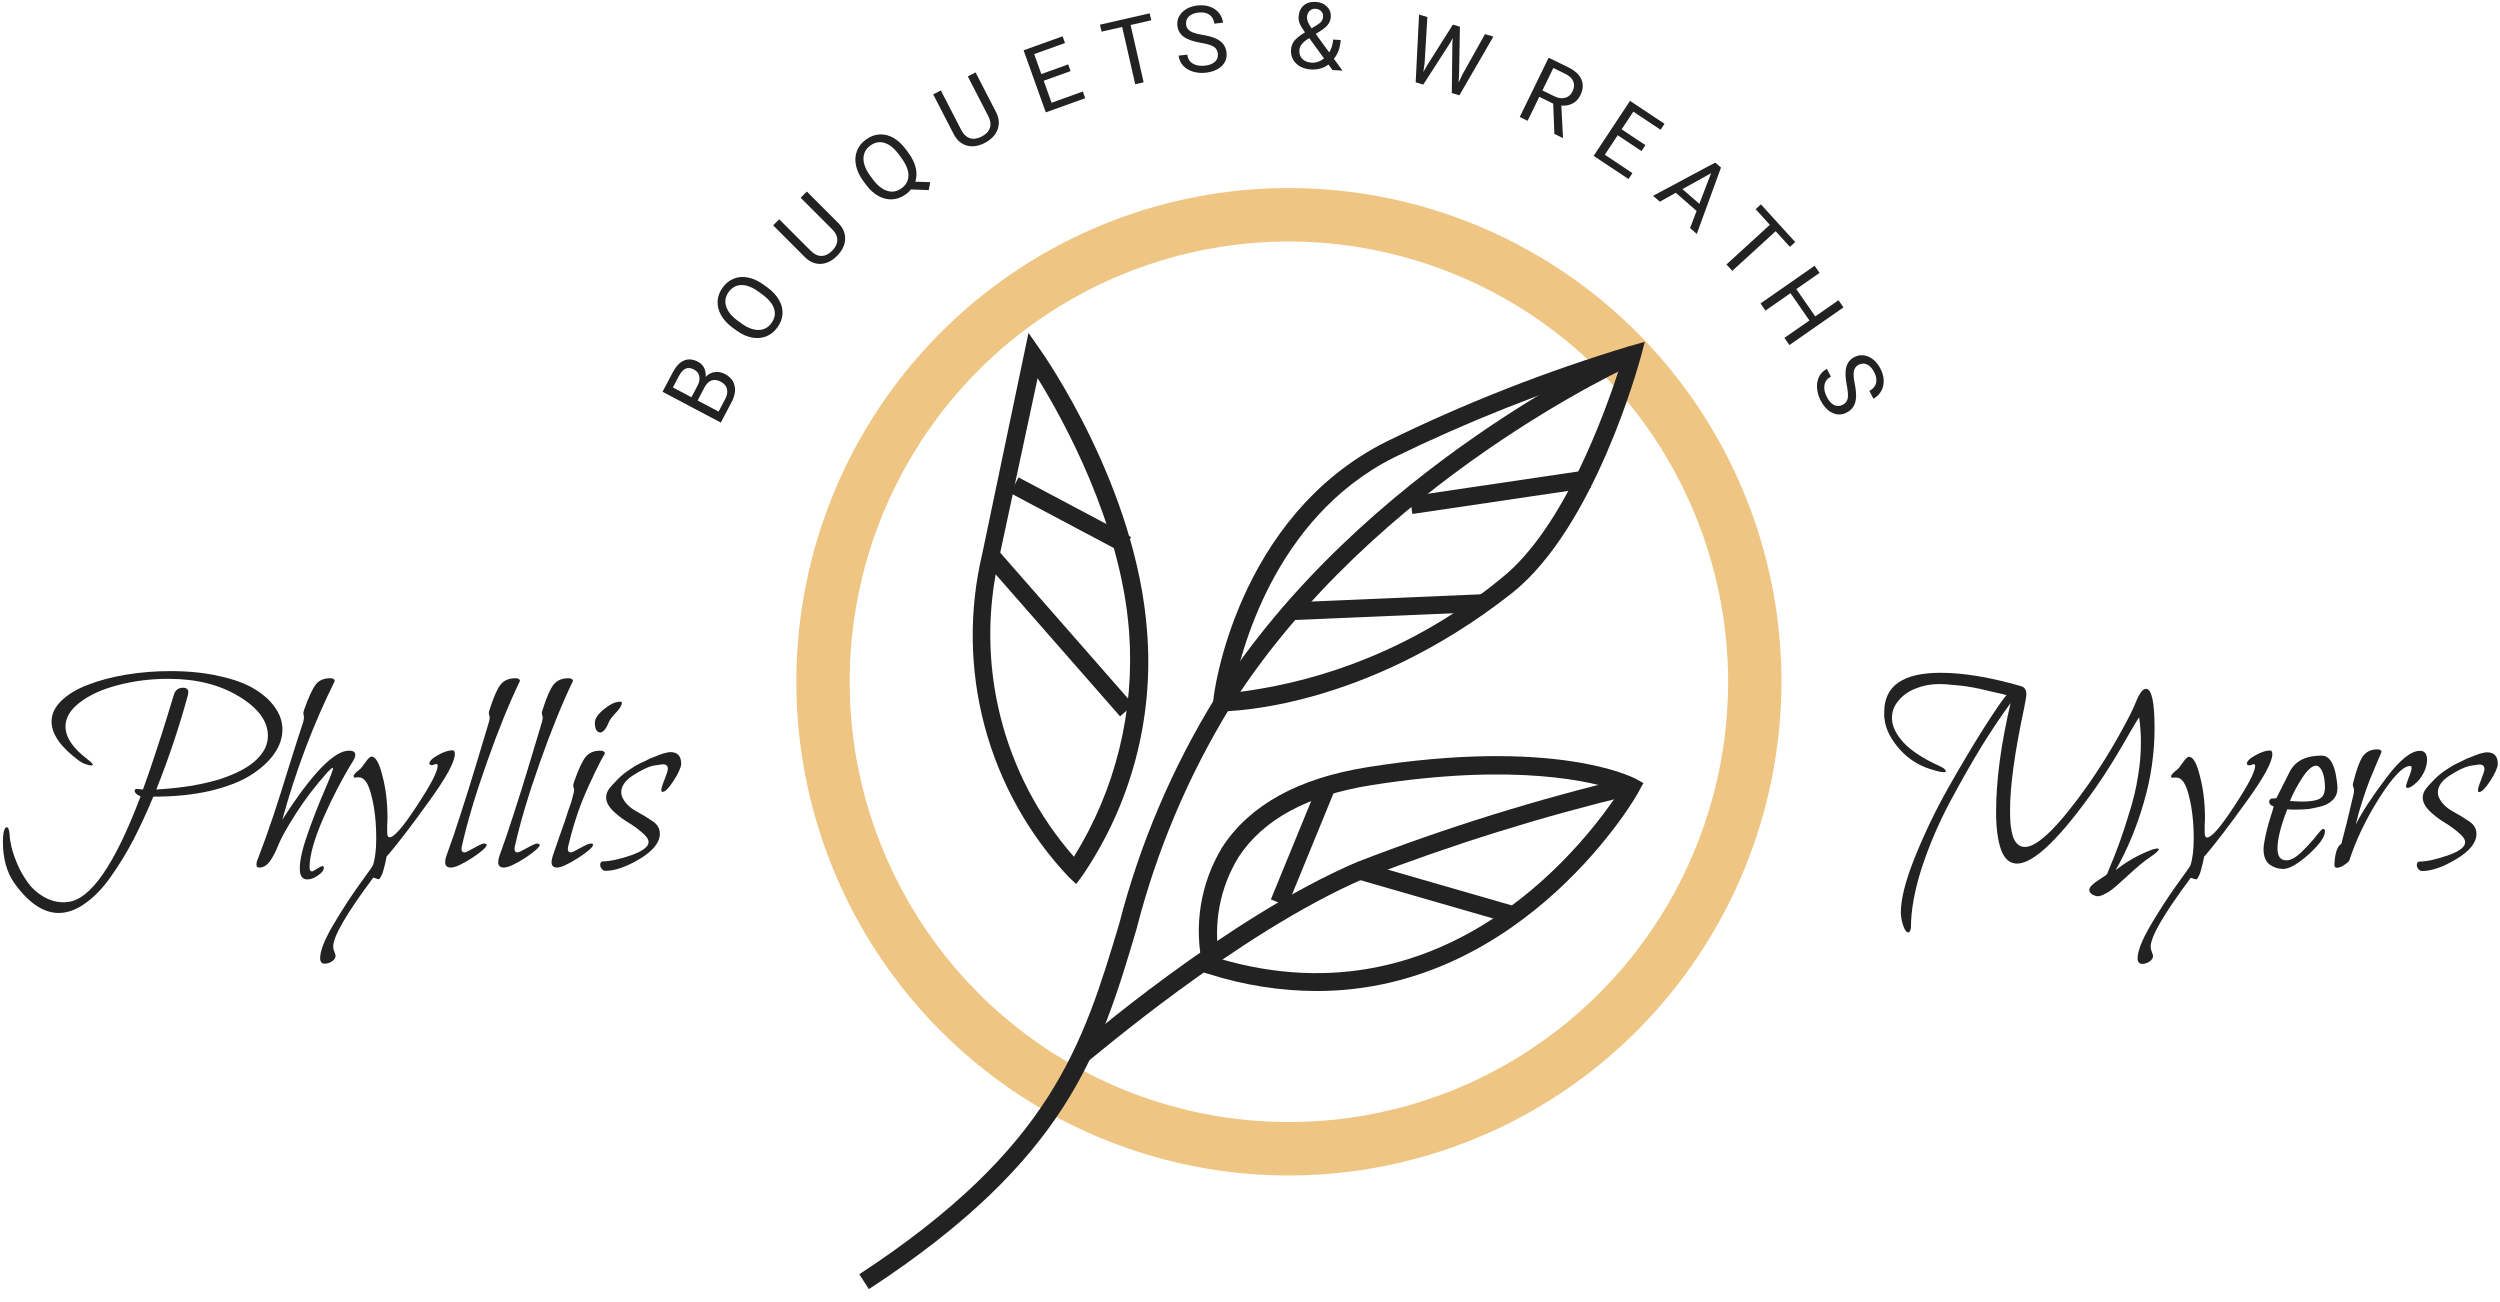
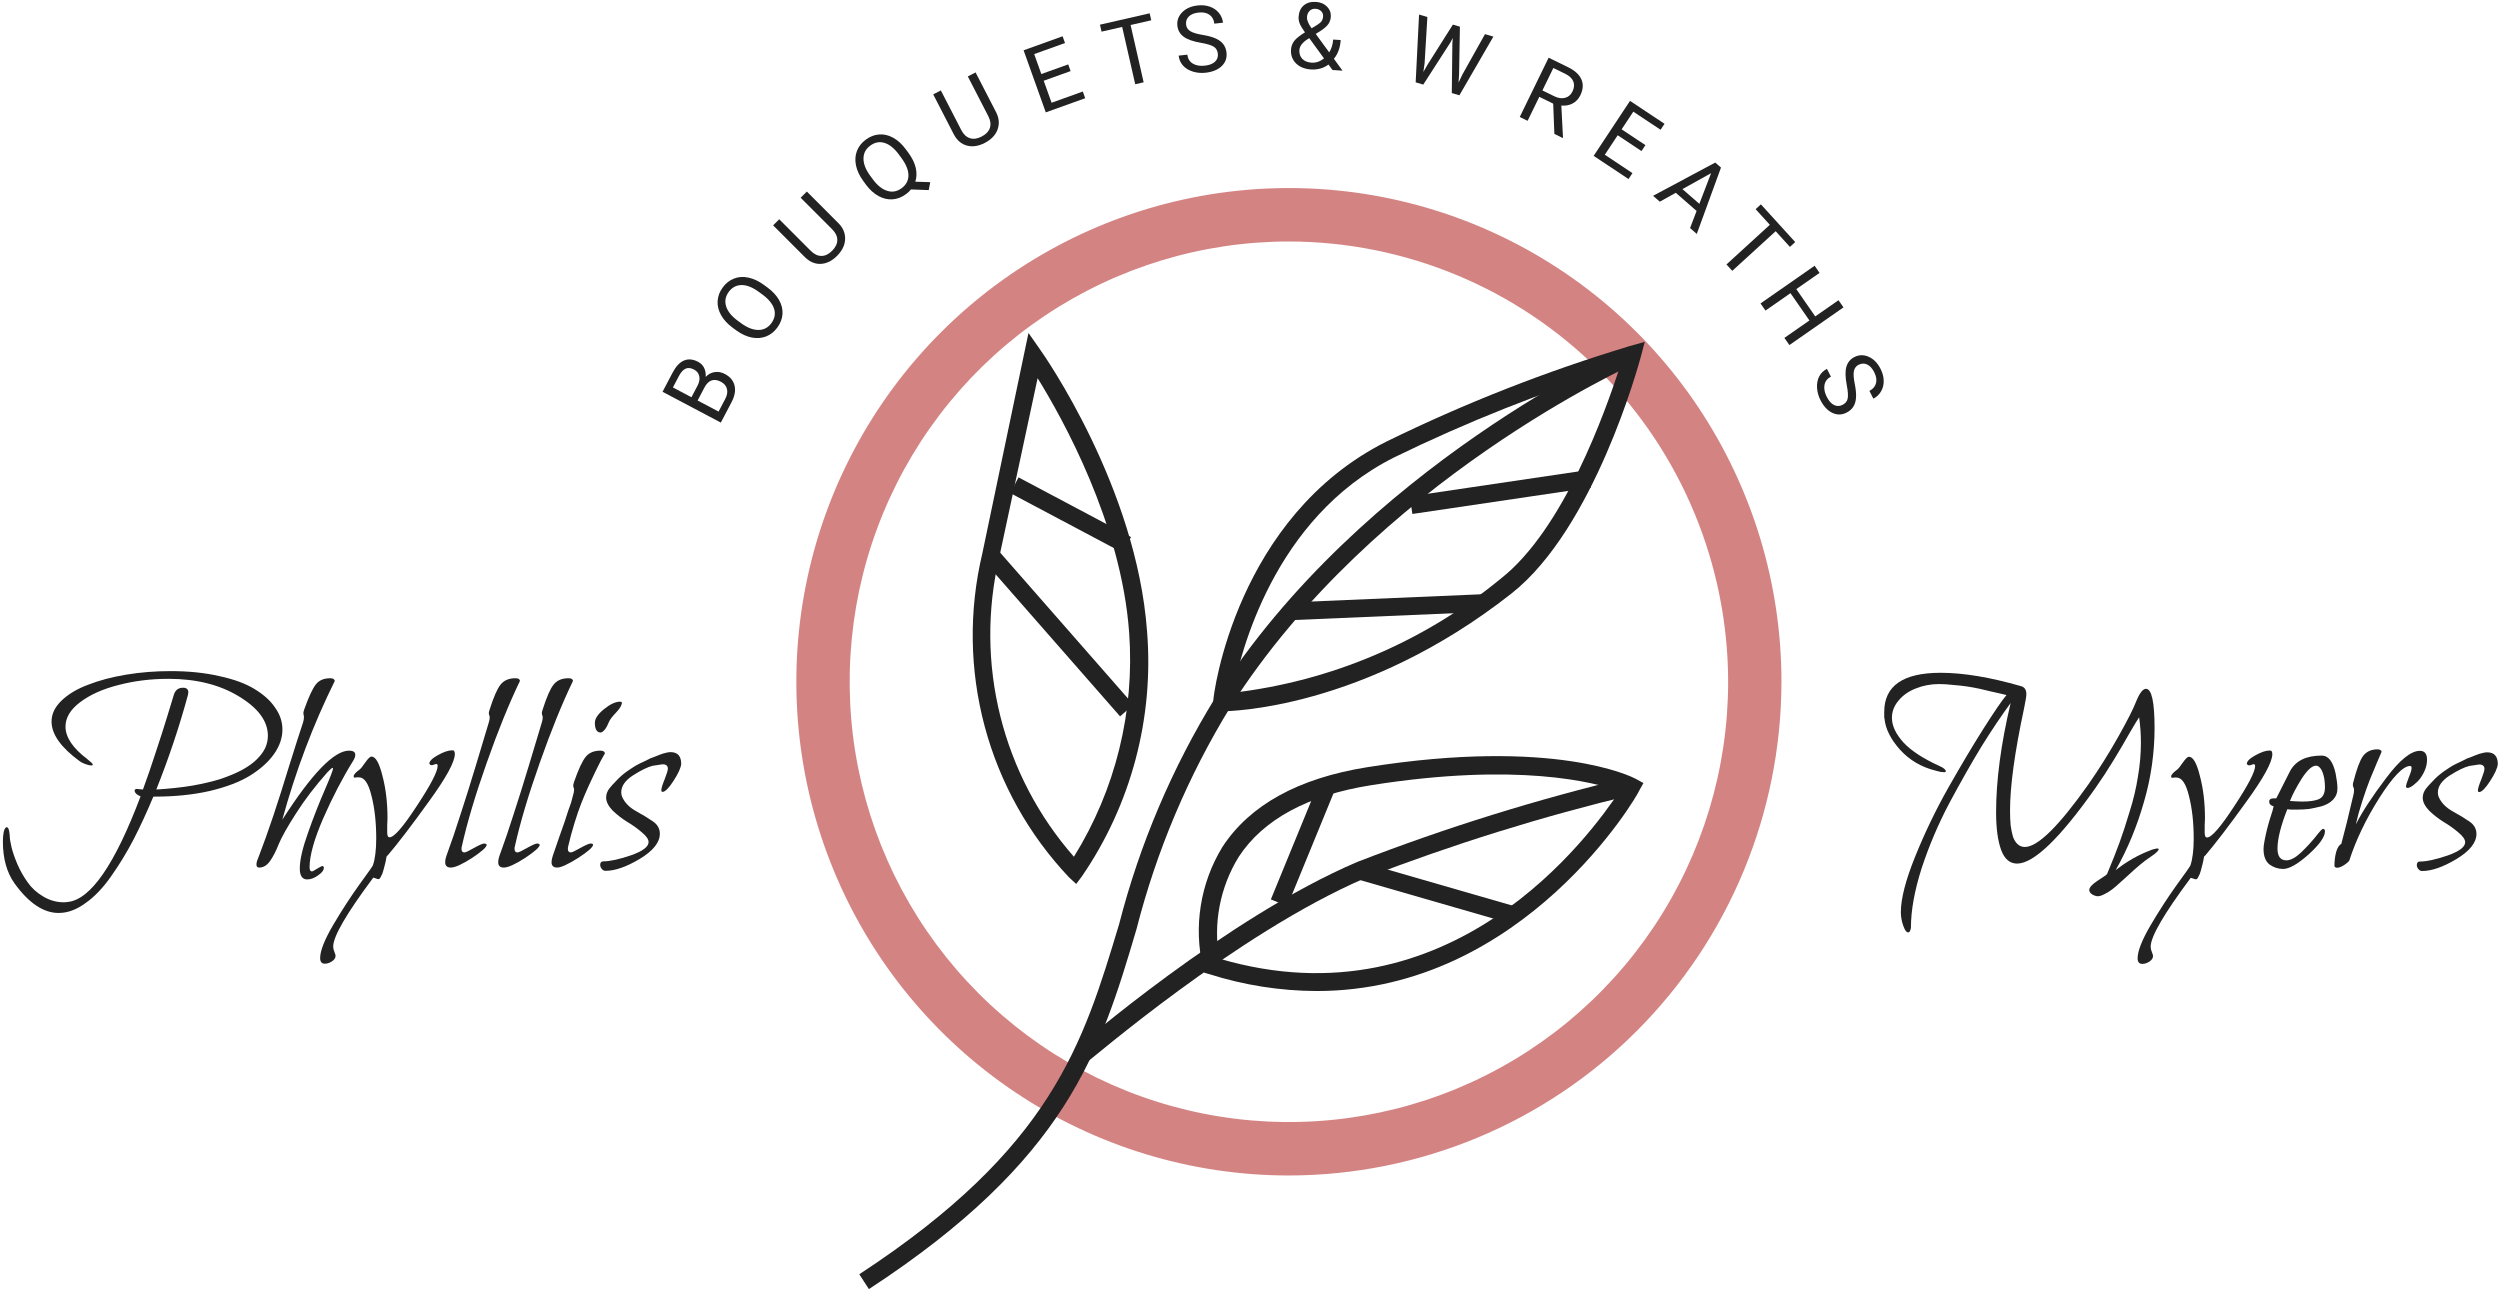
<svg xmlns="http://www.w3.org/2000/svg" width="194" height="101" viewBox="0 0 194 101" fill="none">
-   <path d="M100.019 91.218C92.459 91.218 85.069 88.971 78.784 84.761C72.498 80.551 67.599 74.567 64.706 67.567C61.813 60.566 61.056 52.862 62.531 45.431C64.006 37.999 67.646 31.172 72.992 25.814C78.337 20.456 85.148 16.807 92.562 15.329C99.976 13.85 107.662 14.609 114.646 17.509C121.63 20.409 127.599 25.319 131.799 31.62C135.999 37.92 138.241 45.328 138.241 52.905C138.229 63.062 134.198 72.801 127.033 79.983C119.867 87.165 110.152 91.206 100.019 91.218ZM100.019 18.74C93.278 18.74 86.688 20.743 81.082 24.497C75.477 28.252 71.108 33.588 68.529 39.831C65.949 46.073 65.274 52.943 66.589 59.57C67.904 66.198 71.15 72.285 75.917 77.064C80.684 81.842 86.757 85.096 93.369 86.414C99.981 87.732 106.834 87.056 113.063 84.47C119.291 81.884 124.614 77.505 128.359 71.886C132.105 66.268 134.104 59.662 134.104 52.905C134.092 43.847 130.497 35.164 124.107 28.759C117.718 22.355 109.055 18.752 100.019 18.74Z" fill="#de8c06" fill-opacity="0.5" />
+   <path d="M100.019 91.218C92.459 91.218 85.069 88.971 78.784 84.761C72.498 80.551 67.599 74.567 64.706 67.567C61.813 60.566 61.056 52.862 62.531 45.431C64.006 37.999 67.646 31.172 72.992 25.814C78.337 20.456 85.148 16.807 92.562 15.329C99.976 13.85 107.662 14.609 114.646 17.509C121.63 20.409 127.599 25.319 131.799 31.62C135.999 37.92 138.241 45.328 138.241 52.905C138.229 63.062 134.198 72.801 127.033 79.983C119.867 87.165 110.152 91.206 100.019 91.218ZM100.019 18.74C93.278 18.74 86.688 20.743 81.082 24.497C75.477 28.252 71.108 33.588 68.529 39.831C65.949 46.073 65.274 52.943 66.589 59.57C67.904 66.198 71.15 72.285 75.917 77.064C80.684 81.842 86.757 85.096 93.369 86.414C99.981 87.732 106.834 87.056 113.063 84.47C119.291 81.884 124.614 77.505 128.359 71.886C132.105 66.268 134.104 59.662 134.104 52.905C134.092 43.847 130.497 35.164 124.107 28.759C117.718 22.355 109.055 18.752 100.019 18.74Z" fill="#ab0909" fill-opacity="0.5" />
  <path d="M83.514 68.596L82.961 68.087C79.842 64.792 77.591 60.768 76.415 56.381C75.239 51.995 75.174 47.383 76.225 42.964L79.81 25.836L80.721 27.139C81.02 27.558 88.189 37.799 89.011 48.983C89.557 55.714 87.775 62.428 83.962 67.997L83.514 68.596ZM80.527 29.31L77.54 43.248C76.587 47.304 76.616 51.529 77.624 55.571C78.632 59.614 80.59 63.355 83.335 66.484C86.564 61.286 88.065 55.195 87.622 49.087C87.009 40.613 82.454 32.469 80.497 29.31H80.527Z" fill="#222222" />
  <path d="M102.17 76.904C99.336 76.893 96.52 76.448 93.82 75.587L93.447 75.482L93.357 75.108C92.606 71.908 93.143 68.541 94.851 65.736C96.972 62.472 100.751 60.391 106.083 59.537C120.676 57.217 126.665 60.301 126.904 60.421L127.531 60.765L127.188 61.379C127.173 61.558 118.346 76.904 102.17 76.904ZM94.612 74.389C112.64 79.689 123.454 64.762 125.679 61.394C123.753 60.705 117.763 59.133 106.411 60.93C101.482 61.708 98.017 63.595 96.12 66.499C94.671 68.855 94.134 71.663 94.612 74.389Z" fill="#222222" />
  <path d="M94.836 55.196H94.059L94.149 54.417C94.149 53.833 95.956 40.089 107.591 34.265C113.674 31.285 119.988 28.807 126.471 26.854L127.636 26.525L127.322 27.708C127.173 28.247 123.723 40.988 117.3 46.048C105.814 55.091 95.284 55.196 94.836 55.196ZM125.679 28.546C119.682 30.415 113.835 32.737 108.189 35.493C98.809 40.194 96.24 50.749 95.657 53.758C103.284 52.87 110.495 49.804 116.434 44.925C121.378 41.062 124.589 31.855 125.679 28.546Z" fill="#222222" />
  <path d="M67.427 100.036L66.681 98.883C81.632 89.092 84.037 81.037 86.845 71.71C88.439 65.508 90.957 59.583 94.313 54.133C105.709 36.167 126.217 26.974 126.426 26.884L126.979 28.157C126.785 28.247 106.65 37.275 95.478 54.866C92.199 60.216 89.742 66.031 88.189 72.114C85.351 81.696 82.812 89.975 67.427 100.036Z" fill="#222222" />
  <path d="M84.425 82.354L83.529 81.306C83.648 81.216 95.15 71.23 105.321 66.888C112.22 64.217 119.291 62.016 126.486 60.301L126.8 61.648C119.692 63.347 112.706 65.523 105.889 68.161C95.896 72.473 84.545 82.354 84.425 82.354Z" fill="#222222" />
  <path d="M105.776 66.929L105.396 68.252L117.524 71.754L117.904 70.431L105.776 66.929Z" fill="#222222" />
  <path d="M102.207 61.042L98.619 69.794L99.89 70.318L103.478 61.566L102.207 61.042Z" fill="#222222" />
  <path d="M115.121 46.109L100.242 46.742L100.301 48.118L115.179 47.485L115.121 46.109Z" fill="#222222" />
  <path d="M123.259 36.469L109.399 38.521L109.6 39.884L123.46 37.832L123.259 36.469Z" fill="#222222" />
  <path d="M77.404 42.645L76.372 43.553L86.918 55.59L87.95 54.681L77.404 42.645Z" fill="#222222" />
  <path d="M79.039 37.045L78.396 38.263L87.122 42.893L87.765 41.676L79.039 37.045Z" fill="#222222" />
  <path d="M10.633 61.22C10.679 61.22 10.748 61.228 10.84 61.243C10.947 61.259 11.032 61.266 11.093 61.266C11.431 60.345 11.761 59.386 12.083 58.388C12.421 57.375 12.728 56.415 13.004 55.509C13.281 54.604 13.45 54.051 13.511 53.851C13.634 53.529 13.864 53.368 14.202 53.368C14.478 53.368 14.616 53.491 14.616 53.736C14.616 53.767 14.609 53.798 14.593 53.828C14.593 53.844 14.593 53.867 14.593 53.897C13.933 56.338 13.112 58.795 12.129 61.266C13.143 61.205 14.071 61.105 14.916 60.967C15.775 60.813 16.52 60.637 17.149 60.437C17.779 60.222 18.324 59.992 18.784 59.746C19.26 59.485 19.644 59.209 19.936 58.917C20.227 58.626 20.442 58.334 20.581 58.042C20.719 57.735 20.788 57.421 20.788 57.098C20.788 55.962 20.035 54.941 18.531 54.036C17.042 53.13 15.223 52.677 13.073 52.677C11.707 52.677 10.41 52.838 9.182 53.16C7.969 53.468 6.979 53.913 6.211 54.496C5.459 55.064 5.083 55.694 5.083 56.384C5.083 57.213 5.651 58.058 6.787 58.917C7.063 59.132 7.201 59.27 7.201 59.332C7.201 59.378 7.163 59.401 7.086 59.401C6.979 59.401 6.818 59.363 6.603 59.286C6.403 59.209 6.257 59.132 6.165 59.056C4.722 57.996 4.001 56.975 4.001 55.993C4.001 55.41 4.254 54.872 4.761 54.381C5.283 53.874 5.973 53.46 6.833 53.138C7.693 52.8 8.675 52.539 9.781 52.355C10.886 52.17 12.037 52.078 13.235 52.078C14.647 52.078 15.914 52.209 17.034 52.47C18.17 52.715 19.084 53.053 19.774 53.483C20.481 53.913 21.01 54.396 21.363 54.934C21.732 55.456 21.916 56.016 21.916 56.615C21.916 57.259 21.701 57.889 21.271 58.503C20.841 59.117 20.22 59.677 19.406 60.184C18.608 60.675 17.564 61.074 16.274 61.381C14.985 61.673 13.557 61.819 11.991 61.819C11.96 61.819 11.93 61.819 11.899 61.819C11.393 63.032 10.878 64.145 10.356 65.158C9.834 66.156 9.259 67.1 8.629 67.99C8 68.896 7.332 69.594 6.626 70.086C5.935 70.592 5.244 70.846 4.553 70.846C3.371 70.846 2.228 70.078 1.122 68.543C0.523 67.699 0.224 66.616 0.224 65.296C0.224 65.004 0.247 64.751 0.293 64.536C0.355 64.306 0.431 64.191 0.523 64.191C0.646 64.191 0.723 64.406 0.754 64.835C0.754 65.05 0.8 65.35 0.892 65.734C0.984 66.117 1.138 66.563 1.352 67.069C1.567 67.56 1.828 68.021 2.135 68.451C2.442 68.896 2.842 69.264 3.333 69.556C3.839 69.863 4.377 70.017 4.945 70.017C5.052 70.017 5.152 70.009 5.244 69.994C7.025 69.825 8.913 67.092 10.909 61.796C10.786 61.75 10.679 61.688 10.586 61.612C10.494 61.52 10.448 61.435 10.448 61.358C10.448 61.266 10.51 61.22 10.633 61.22Z" fill="#222222" />
  <path d="M27.409 59.033C26.579 60.368 25.804 61.857 25.083 63.5C24.377 65.127 24.023 66.394 24.023 67.299C24.023 67.514 24.085 67.622 24.208 67.622C24.254 67.622 24.384 67.553 24.599 67.415C24.829 67.276 24.968 67.207 25.014 67.207C25.09 67.207 25.129 67.253 25.129 67.346C25.129 67.53 24.983 67.722 24.691 67.921C24.4 68.136 24.116 68.244 23.839 68.244C23.456 68.244 23.264 67.96 23.264 67.392C23.264 66.731 23.479 65.803 23.908 64.605C24.338 63.392 24.768 62.295 25.198 61.312C25.628 60.314 25.843 59.754 25.843 59.631C25.843 59.601 25.835 59.585 25.82 59.585C25.758 59.585 25.62 59.7 25.405 59.931C24.438 61.021 23.624 62.088 22.964 63.132C22.304 64.16 21.859 64.951 21.629 65.503C21.414 66.056 21.183 66.501 20.938 66.839C20.707 67.161 20.431 67.323 20.109 67.323C19.971 67.323 19.901 67.246 19.901 67.092C19.901 66.954 19.94 66.8 20.017 66.632C20.431 65.557 20.83 64.444 21.214 63.293C21.598 62.141 22.005 60.859 22.435 59.447C22.88 58.019 23.241 56.891 23.517 56.062C23.563 55.924 23.586 55.786 23.586 55.648C23.586 55.586 23.578 55.532 23.563 55.486C23.548 55.425 23.54 55.379 23.54 55.348C23.54 55.287 23.563 55.187 23.609 55.049C23.962 54.066 24.261 53.422 24.507 53.114C24.753 52.792 25.129 52.631 25.635 52.631C25.835 52.631 25.95 52.7 25.981 52.838C24.308 56.215 22.949 59.808 21.905 63.615C24.192 60.038 25.919 58.25 27.086 58.25C27.409 58.25 27.57 58.357 27.57 58.572C27.57 58.71 27.516 58.864 27.409 59.033Z" fill="#222222" />
  <path d="M35.228 58.25C35.274 58.326 35.297 58.411 35.297 58.503C35.297 59.117 34.622 60.353 33.271 62.21C31.935 64.068 30.86 65.473 30.047 66.424V66.378C30.031 66.378 30.008 66.44 29.978 66.563C29.962 66.685 29.932 66.839 29.886 67.023C29.84 67.207 29.794 67.384 29.747 67.553C29.701 67.737 29.64 67.891 29.563 68.013C29.502 68.151 29.44 68.221 29.379 68.221C29.318 68.221 29.233 68.198 29.126 68.151C29.034 68.121 28.98 68.105 28.965 68.105C26.892 70.884 25.856 72.665 25.856 73.448C25.856 73.586 25.887 73.724 25.948 73.862C26.009 74.016 26.04 74.116 26.04 74.162C26.04 74.331 25.948 74.476 25.764 74.599C25.579 74.722 25.395 74.783 25.211 74.783C24.965 74.783 24.843 74.638 24.843 74.346C24.843 73.793 25.173 72.949 25.833 71.813C26.493 70.692 27.168 69.648 27.859 68.681C28.565 67.714 28.926 67.2 28.942 67.138C29.11 66.632 29.195 65.941 29.195 65.066C29.195 63.807 29.072 62.702 28.826 61.75C28.596 60.798 28.274 60.322 27.859 60.322C27.813 60.322 27.752 60.322 27.675 60.322L27.537 60.345C27.475 60.345 27.445 60.307 27.445 60.23C27.445 60.107 27.613 59.923 27.951 59.677C27.997 59.647 28.128 59.478 28.343 59.171C28.558 58.864 28.719 58.71 28.826 58.71C29.149 58.71 29.433 59.209 29.678 60.207C29.939 61.19 30.07 62.287 30.07 63.5C30.07 63.623 30.062 63.807 30.047 64.053C30.047 64.298 30.047 64.482 30.047 64.605C30.047 64.851 30.108 64.974 30.231 64.974C30.584 64.974 31.29 64.16 32.349 62.533C33.424 60.906 33.962 59.869 33.962 59.424C33.962 59.332 33.923 59.286 33.846 59.286C33.816 59.286 33.762 59.301 33.685 59.332C33.608 59.363 33.547 59.378 33.501 59.378C33.424 59.378 33.363 59.34 33.317 59.263C33.317 59.063 33.539 58.841 33.984 58.595C34.43 58.349 34.791 58.227 35.067 58.227C35.144 58.227 35.197 58.234 35.228 58.25Z" fill="#222222" />
  <path d="M40.349 52.838C39.505 54.588 38.645 56.707 37.77 59.194C36.895 61.665 36.25 63.83 35.836 65.688C35.82 65.734 35.812 65.795 35.812 65.872C35.812 66.056 35.889 66.148 36.043 66.148C36.135 66.148 36.38 66.033 36.78 65.803C37.194 65.572 37.455 65.457 37.563 65.457C37.655 65.457 37.724 65.488 37.77 65.549C37.77 65.734 37.386 66.079 36.618 66.586C35.851 67.077 35.306 67.323 34.983 67.323C34.692 67.323 34.546 67.184 34.546 66.908C34.546 66.754 34.577 66.593 34.638 66.424C35.037 65.334 35.406 64.252 35.743 63.178C36.096 62.103 36.496 60.829 36.941 59.355C37.386 57.866 37.716 56.768 37.931 56.062C37.977 55.924 38 55.786 38 55.648C38 55.586 37.985 55.532 37.954 55.486C37.939 55.425 37.931 55.371 37.931 55.325C37.931 55.279 37.954 55.187 38 55.049C38.307 54.082 38.591 53.437 38.852 53.114C39.113 52.792 39.497 52.631 40.004 52.631C40.218 52.631 40.334 52.7 40.349 52.838Z" fill="#222222" />
  <path d="M44.464 52.838C43.62 54.588 42.76 56.707 41.885 59.194C41.01 61.665 40.365 63.83 39.951 65.688C39.935 65.734 39.928 65.795 39.928 65.872C39.928 66.056 40.005 66.148 40.158 66.148C40.25 66.148 40.496 66.033 40.895 65.803C41.309 65.572 41.57 65.457 41.678 65.457C41.77 65.457 41.839 65.488 41.885 65.549C41.885 65.734 41.501 66.079 40.734 66.586C39.966 67.077 39.421 67.323 39.099 67.323C38.807 67.323 38.661 67.184 38.661 66.908C38.661 66.754 38.692 66.593 38.753 66.424C39.153 65.334 39.521 64.252 39.859 63.178C40.212 62.103 40.611 60.829 41.056 59.355C41.501 57.866 41.831 56.768 42.046 56.062C42.092 55.924 42.115 55.786 42.115 55.648C42.115 55.586 42.1 55.532 42.069 55.486C42.054 55.425 42.046 55.371 42.046 55.325C42.046 55.279 42.069 55.187 42.115 55.049C42.422 54.082 42.706 53.437 42.967 53.114C43.228 52.792 43.612 52.631 44.119 52.631C44.334 52.631 44.449 52.7 44.464 52.838Z" fill="#222222" />
  <path d="M48.257 54.519C48.257 54.719 48.111 54.972 47.82 55.279C47.528 55.586 47.344 55.824 47.267 55.993C47.067 56.499 46.852 56.783 46.622 56.845C46.315 56.845 46.162 56.592 46.162 56.085C46.162 55.763 46.4 55.41 46.875 55.026C47.351 54.642 47.766 54.45 48.119 54.45C48.196 54.45 48.242 54.473 48.257 54.519ZM46.944 58.457C46.914 58.503 46.806 58.695 46.622 59.033C46.453 59.37 46.307 59.662 46.185 59.908C46.062 60.153 45.893 60.514 45.678 60.99C45.463 61.466 45.271 61.919 45.102 62.349C44.934 62.778 44.757 63.293 44.573 63.891C44.389 64.49 44.227 65.089 44.089 65.688C44.074 65.734 44.066 65.795 44.066 65.872C44.066 66.056 44.143 66.148 44.296 66.148C44.389 66.148 44.634 66.033 45.033 65.803C45.448 65.572 45.716 65.457 45.839 65.457C45.947 65.457 46.008 65.488 46.023 65.549C46.023 65.734 45.632 66.079 44.849 66.586C44.066 67.077 43.529 67.323 43.237 67.323C42.945 67.323 42.8 67.184 42.8 66.908C42.8 66.77 42.83 66.609 42.892 66.424C43.06 65.948 43.229 65.457 43.398 64.951C43.583 64.444 43.721 64.053 43.813 63.776C43.905 63.5 43.997 63.216 44.089 62.924C44.197 62.633 44.273 62.418 44.319 62.279C44.365 62.126 44.404 61.98 44.434 61.842C44.481 61.688 44.511 61.573 44.527 61.496C44.542 61.42 44.55 61.343 44.55 61.266C44.55 61.205 44.534 61.151 44.504 61.105C44.488 61.044 44.481 60.998 44.481 60.967C44.481 60.906 44.504 60.806 44.55 60.667C44.887 59.7 45.187 59.056 45.448 58.733C45.709 58.411 46.093 58.25 46.599 58.25C46.799 58.25 46.914 58.319 46.944 58.457Z" fill="#222222" />
  <path d="M52.862 59.286C52.831 59.593 52.632 60.03 52.263 60.598C51.895 61.166 51.611 61.45 51.411 61.45C51.35 61.45 51.319 61.404 51.319 61.312C51.319 61.174 51.404 60.898 51.572 60.483C51.741 60.053 51.826 59.777 51.826 59.654C51.826 59.424 51.688 59.309 51.411 59.309C51.365 59.309 51.112 59.347 50.651 59.424C50.267 59.516 49.761 59.762 49.131 60.161C48.517 60.56 48.21 60.998 48.21 61.474C48.21 61.642 48.249 61.796 48.325 61.934C48.525 62.333 48.87 62.671 49.362 62.947C49.868 63.224 50.298 63.485 50.651 63.73C51.02 63.976 51.204 64.298 51.204 64.697C51.204 65.373 50.682 66.025 49.638 66.655C48.609 67.269 47.727 67.576 46.99 67.576C46.867 67.576 46.767 67.522 46.691 67.415C46.614 67.323 46.575 67.223 46.575 67.115C46.575 66.931 46.66 66.839 46.829 66.839C47.335 66.839 48.041 66.685 48.947 66.378C49.868 66.056 50.329 65.711 50.329 65.342C50.329 65.127 50.152 64.874 49.799 64.582C49.462 64.29 49.085 64.022 48.671 63.776C48.272 63.531 47.896 63.239 47.542 62.901C47.205 62.548 47.036 62.21 47.036 61.888C47.036 61.627 47.128 61.381 47.312 61.151C47.45 60.982 47.596 60.821 47.75 60.667C47.903 60.499 48.049 60.353 48.187 60.23C48.325 60.107 48.479 59.984 48.648 59.862C48.832 59.739 48.993 59.631 49.131 59.539C49.27 59.447 49.431 59.355 49.615 59.263C49.799 59.171 49.945 59.102 50.053 59.056C50.16 58.994 50.298 58.925 50.467 58.848C50.651 58.772 50.774 58.725 50.836 58.71C50.912 58.679 51.027 58.633 51.181 58.572C51.334 58.511 51.419 58.48 51.434 58.48C51.695 58.403 51.895 58.365 52.033 58.365C52.586 58.365 52.862 58.672 52.862 59.286Z" fill="#222222" />
  <path d="M166.526 53.452C166.971 53.452 167.194 54.473 167.194 56.514C167.194 57.451 167.125 58.41 166.986 59.393C166.848 60.36 166.641 61.312 166.365 62.248C166.104 63.169 165.789 64.075 165.421 64.966C165.052 65.856 164.638 66.708 164.177 67.522C165.021 66.862 165.904 66.355 166.825 66.002C166.963 65.94 167.079 65.902 167.171 65.887C167.278 65.856 167.363 65.841 167.424 65.841C167.485 65.856 167.516 65.871 167.516 65.887C167.516 66.009 167.309 66.209 166.894 66.485C166.633 66.654 166.357 66.862 166.065 67.107C165.774 67.353 165.513 67.583 165.282 67.798C165.052 68.013 164.814 68.228 164.569 68.443C164.323 68.673 164.1 68.865 163.901 69.018C163.701 69.172 163.502 69.295 163.302 69.387C163.102 69.494 162.926 69.548 162.772 69.548C162.696 69.548 162.604 69.525 162.496 69.479C162.404 69.448 162.32 69.394 162.243 69.318C162.166 69.241 162.128 69.156 162.128 69.064C162.128 68.865 162.35 68.619 162.795 68.328C163.256 68.036 163.494 67.867 163.509 67.821C163.908 66.869 164.231 66.055 164.476 65.38C164.722 64.704 164.983 63.906 165.259 62.985C165.551 62.064 165.766 61.158 165.904 60.268C166.058 59.377 166.134 58.495 166.134 57.62C166.134 56.96 166.088 56.307 165.996 55.662C165.889 55.816 165.651 56.207 165.282 56.837C164.929 57.466 164.515 58.172 164.039 58.955C163.563 59.738 163.087 60.468 162.611 61.143C159.863 65.042 157.837 67 156.532 67.015C155.964 67.015 155.549 66.662 155.288 65.956C155.027 65.234 154.897 64.259 154.897 63.031C154.897 60.56 155.273 57.735 156.025 54.557C155.304 55.54 154.552 56.66 153.769 57.919C153.001 59.178 152.172 60.636 151.282 62.294C150.407 63.952 149.685 65.649 149.117 67.383C148.564 69.118 148.288 70.653 148.288 71.989V72.012C148.242 72.242 148.173 72.357 148.081 72.357C147.943 72.357 147.812 72.181 147.689 71.828C147.567 71.475 147.505 71.129 147.505 70.791C147.505 69.748 147.874 68.312 148.61 66.485C149.347 64.659 150.199 62.885 151.167 61.166C152.149 59.431 153.062 57.896 153.907 56.56C154.766 55.209 155.365 54.334 155.703 53.935C155.626 53.92 155.465 53.882 155.219 53.82C154.974 53.759 154.736 53.705 154.505 53.659C154.275 53.598 153.984 53.529 153.63 53.452C153.277 53.375 152.94 53.314 152.617 53.267C152.31 53.221 151.957 53.183 151.558 53.152C151.174 53.106 150.813 53.083 150.476 53.083C149.831 53.083 149.225 53.198 148.656 53.429C148.104 53.644 147.659 53.958 147.321 54.373C146.983 54.772 146.814 55.217 146.814 55.708C146.814 56.322 147.114 56.96 147.712 57.62C148.311 58.264 149.255 58.879 150.545 59.462C150.821 59.585 150.975 59.715 151.005 59.853C151.005 59.869 150.99 59.884 150.959 59.9C150.944 59.915 150.913 59.922 150.867 59.922C150.79 59.922 150.698 59.915 150.591 59.9C150.499 59.869 150.376 59.838 150.222 59.807C149.102 59.531 148.173 58.986 147.436 58.172C146.715 57.359 146.315 56.56 146.239 55.778C146.239 55.747 146.231 55.716 146.216 55.685C146.216 55.639 146.216 55.601 146.216 55.57C146.216 55.524 146.216 55.486 146.216 55.455C146.216 55.409 146.216 55.371 146.216 55.34C146.216 55.309 146.216 55.279 146.216 55.248C146.216 53.221 147.674 52.208 150.591 52.208C152.356 52.208 154.436 52.554 156.831 53.245C157.108 53.321 157.246 53.529 157.246 53.866C157.246 54.035 157.184 54.411 157.062 54.995C156.34 58.372 155.979 61.005 155.979 62.893C155.979 63.323 155.995 63.707 156.025 64.044C156.071 64.382 156.133 64.681 156.21 64.942C156.302 65.188 156.424 65.38 156.578 65.518C156.731 65.656 156.916 65.725 157.131 65.725C158.129 65.725 159.771 64.106 162.059 60.867C162.903 59.654 163.678 58.418 164.384 57.159C165.091 55.9 165.543 55.01 165.743 54.488C166.019 53.797 166.28 53.452 166.526 53.452Z" fill="#222222" />
  <path d="M176.264 58.264C176.31 58.341 176.333 58.426 176.333 58.518C176.333 59.132 175.658 60.368 174.307 62.225C172.971 64.083 171.896 65.487 171.083 66.439V66.393C171.067 66.393 171.044 66.455 171.014 66.578C170.998 66.7 170.968 66.854 170.922 67.038C170.876 67.222 170.83 67.399 170.783 67.568C170.737 67.752 170.676 67.905 170.599 68.028C170.538 68.166 170.476 68.235 170.415 68.235C170.354 68.235 170.269 68.212 170.162 68.166C170.07 68.136 170.016 68.12 170.001 68.12C167.928 70.899 166.892 72.68 166.892 73.463C166.892 73.601 166.923 73.739 166.984 73.877C167.045 74.031 167.076 74.13 167.076 74.177C167.076 74.345 166.984 74.491 166.8 74.614C166.615 74.737 166.431 74.798 166.247 74.798C166.001 74.798 165.879 74.652 165.879 74.361C165.879 73.808 166.209 72.964 166.869 71.828C167.529 70.707 168.204 69.663 168.895 68.696C169.601 67.729 169.962 67.215 169.978 67.153C170.146 66.647 170.231 65.956 170.231 65.081C170.231 63.822 170.108 62.717 169.862 61.765C169.632 60.813 169.31 60.337 168.895 60.337C168.849 60.337 168.788 60.337 168.711 60.337L168.573 60.36C168.511 60.36 168.481 60.322 168.481 60.245C168.481 60.122 168.65 59.938 168.987 59.692C169.033 59.661 169.164 59.493 169.379 59.186C169.594 58.879 169.755 58.725 169.862 58.725C170.185 58.725 170.469 59.224 170.714 60.222C170.975 61.204 171.106 62.302 171.106 63.515C171.106 63.638 171.098 63.822 171.083 64.067C171.083 64.313 171.083 64.497 171.083 64.62C171.083 64.866 171.144 64.989 171.267 64.989C171.62 64.989 172.326 64.175 173.386 62.548C174.46 60.92 174.998 59.884 174.998 59.439C174.998 59.347 174.959 59.301 174.882 59.301C174.852 59.301 174.798 59.316 174.721 59.347C174.644 59.377 174.583 59.393 174.537 59.393C174.46 59.393 174.399 59.355 174.353 59.278C174.353 59.078 174.575 58.855 175.021 58.61C175.466 58.364 175.827 58.242 176.103 58.242C176.18 58.242 176.233 58.249 176.264 58.264Z" fill="#222222" />
  <path d="M181.247 60.038C181.339 60.514 181.385 60.897 181.385 61.189C181.385 61.527 181.27 61.818 181.04 62.064C180.809 62.294 180.51 62.463 180.141 62.571C179.773 62.663 179.443 62.732 179.151 62.778C178.86 62.809 178.583 62.824 178.322 62.824C178.169 62.824 177.992 62.824 177.793 62.824C177.608 62.809 177.509 62.801 177.493 62.801C176.987 64.091 176.733 65.104 176.733 65.841C176.733 66.455 176.964 66.762 177.424 66.762C177.747 66.762 178.123 66.562 178.553 66.163C178.982 65.749 179.359 65.342 179.681 64.942C180.003 64.528 180.195 64.321 180.257 64.321C180.364 64.321 180.418 64.382 180.418 64.505C180.418 64.935 179.996 65.534 179.151 66.301C178.307 67.053 177.647 67.43 177.171 67.43C176.787 67.43 176.434 67.314 176.112 67.084C175.805 66.838 175.651 66.439 175.651 65.887C175.651 65.718 175.674 65.518 175.72 65.288C175.828 64.704 175.966 64.136 176.135 63.584C176.319 63.031 176.419 62.694 176.434 62.571C176.204 62.509 176.089 62.386 176.089 62.202C176.089 62.033 176.219 61.949 176.48 61.949H176.641C177.255 60.736 177.608 60.038 177.701 59.853C178.13 59.04 178.952 58.633 180.164 58.633C180.686 58.633 181.047 59.101 181.247 60.038ZM180.418 61.143C180.418 60.759 180.379 60.429 180.303 60.153C180.226 59.876 180.134 59.684 180.026 59.577C179.934 59.47 179.834 59.416 179.727 59.416C179.42 59.416 179.052 59.746 178.622 60.406C178.207 61.066 177.9 61.65 177.701 62.156C177.731 62.156 177.854 62.164 178.069 62.179C178.284 62.194 178.468 62.202 178.622 62.202C179.251 62.202 179.704 62.133 179.98 61.995C180.257 61.857 180.402 61.573 180.418 61.143Z" fill="#222222" />
  <path d="M187.808 60.406C187.685 60.575 187.516 60.744 187.301 60.913C187.102 61.066 186.948 61.143 186.841 61.143C186.749 61.143 186.703 61.097 186.703 61.005C186.703 60.943 186.772 60.728 186.91 60.36C187.063 59.992 187.14 59.738 187.14 59.6C187.14 59.493 187.102 59.439 187.025 59.439C186.488 59.439 185.689 60.268 184.63 61.926C183.586 63.584 182.811 65.204 182.304 66.785C182.212 66.907 182.066 67.03 181.867 67.153C181.667 67.276 181.498 67.337 181.36 67.337C181.268 67.337 181.199 67.299 181.153 67.222C181.153 66.808 181.199 66.432 181.291 66.094C181.399 65.756 181.529 65.557 181.683 65.495C182.02 64.221 182.258 63.269 182.397 62.64L182.627 61.673C182.658 61.565 182.673 61.442 182.673 61.304C182.673 61.227 182.658 61.158 182.627 61.097C182.596 61.035 182.581 60.974 182.581 60.913C182.581 60.821 182.596 60.736 182.627 60.659C182.872 59.692 183.118 59.032 183.364 58.679C183.625 58.326 184.001 58.149 184.492 58.149C184.676 58.149 184.784 58.211 184.814 58.334C184.799 58.38 184.684 58.648 184.469 59.139C184.269 59.631 184.078 60.091 183.893 60.521C183.724 60.951 183.533 61.496 183.318 62.156C183.103 62.816 182.934 63.423 182.811 63.975C183.318 62.977 184.101 61.78 185.16 60.383C186.219 58.971 187.094 58.264 187.785 58.264C188.153 58.264 188.338 58.495 188.338 58.955C188.338 59.431 188.161 59.915 187.808 60.406Z" fill="#222222" />
  <path d="M193.83 59.301C193.8 59.608 193.6 60.045 193.232 60.613C192.863 61.181 192.579 61.465 192.38 61.465C192.318 61.465 192.288 61.419 192.288 61.327C192.288 61.189 192.372 60.913 192.541 60.498C192.71 60.068 192.794 59.792 192.794 59.669C192.794 59.439 192.656 59.324 192.38 59.324C192.334 59.324 192.08 59.362 191.62 59.439C191.236 59.531 190.729 59.777 190.1 60.176C189.486 60.575 189.179 61.013 189.179 61.488C189.179 61.657 189.217 61.811 189.294 61.949C189.494 62.348 189.839 62.686 190.33 62.962C190.837 63.239 191.267 63.499 191.62 63.745C191.988 63.991 192.172 64.313 192.172 64.712C192.172 65.388 191.651 66.04 190.607 66.67C189.578 67.284 188.695 67.591 187.958 67.591C187.836 67.591 187.736 67.537 187.659 67.43C187.582 67.337 187.544 67.238 187.544 67.13C187.544 66.946 187.628 66.854 187.797 66.854C188.304 66.854 189.01 66.7 189.916 66.393C190.837 66.071 191.297 65.725 191.297 65.357C191.297 65.142 191.121 64.889 190.768 64.597C190.43 64.305 190.054 64.037 189.639 63.791C189.24 63.545 188.864 63.254 188.511 62.916C188.173 62.563 188.004 62.225 188.004 61.903C188.004 61.642 188.097 61.396 188.281 61.166C188.419 60.997 188.565 60.836 188.718 60.682C188.872 60.514 189.018 60.368 189.156 60.245C189.294 60.122 189.448 59.999 189.616 59.876C189.801 59.754 189.962 59.646 190.1 59.554C190.238 59.462 190.399 59.37 190.584 59.278C190.768 59.186 190.914 59.117 191.021 59.071C191.129 59.009 191.267 58.94 191.436 58.863C191.62 58.786 191.743 58.74 191.804 58.725C191.881 58.694 191.996 58.648 192.149 58.587C192.303 58.526 192.387 58.495 192.403 58.495C192.664 58.418 192.863 58.38 193.001 58.38C193.554 58.38 193.83 58.687 193.83 59.301Z" fill="#222222" />
  <path d="M55.935 32.793L51.413 30.401L52.192 28.921C52.451 28.43 52.746 28.115 53.079 27.976C53.413 27.834 53.779 27.869 54.176 28.079C54.388 28.191 54.543 28.35 54.644 28.556C54.742 28.762 54.781 28.992 54.761 29.247C54.958 29.038 55.19 28.914 55.457 28.875C55.722 28.833 55.988 28.882 56.253 29.022C56.659 29.237 56.908 29.537 57.002 29.923C57.095 30.309 57.015 30.742 56.762 31.223L55.935 32.793ZM54.135 31.078L55.762 31.939L56.281 30.953C56.427 30.675 56.471 30.419 56.412 30.183C56.352 29.945 56.196 29.759 55.943 29.625C55.399 29.337 54.97 29.49 54.658 30.083L54.135 31.078ZM53.656 30.825L54.131 29.923C54.268 29.662 54.313 29.419 54.264 29.195C54.217 28.968 54.081 28.796 53.857 28.677C53.609 28.546 53.391 28.523 53.202 28.609C53.012 28.694 52.839 28.885 52.683 29.181L52.218 30.064L53.656 30.825Z" fill="#222222" />
  <path d="M59.542 22.3C59.946 22.595 60.251 22.922 60.454 23.279C60.656 23.635 60.745 23.996 60.722 24.363C60.7 24.729 60.567 25.078 60.325 25.412C60.088 25.738 59.798 25.969 59.456 26.105C59.112 26.24 58.742 26.269 58.345 26.194C57.947 26.116 57.552 25.936 57.16 25.655L56.862 25.438C56.464 25.148 56.164 24.822 55.96 24.461C55.756 24.101 55.665 23.735 55.687 23.366C55.709 22.993 55.838 22.644 56.075 22.318C56.316 21.986 56.608 21.753 56.953 21.619C57.296 21.481 57.669 21.455 58.073 21.541C58.475 21.625 58.877 21.815 59.281 22.109L59.542 22.3ZM58.88 22.648C58.39 22.29 57.943 22.114 57.539 22.121C57.133 22.126 56.801 22.306 56.543 22.66C56.293 23.005 56.227 23.373 56.345 23.764C56.463 24.151 56.752 24.518 57.214 24.863L57.517 25.085C57.992 25.432 58.438 25.605 58.855 25.605C59.272 25.602 59.607 25.425 59.862 25.074C60.118 24.722 60.189 24.356 60.074 23.976C59.957 23.595 59.661 23.227 59.187 22.872L58.88 22.648Z" fill="#222222" />
  <path d="M62.609 14.863L65.068 17.324C65.407 17.667 65.579 18.055 65.582 18.486C65.588 18.915 65.421 19.326 65.084 19.717L64.963 19.849C64.568 20.246 64.146 20.455 63.698 20.477C63.249 20.499 62.836 20.324 62.459 19.953L59.995 17.487L60.467 17.014L62.915 19.465C63.177 19.727 63.452 19.859 63.742 19.86C64.03 19.86 64.307 19.726 64.573 19.459C64.842 19.189 64.976 18.91 64.974 18.623C64.974 18.334 64.843 18.059 64.582 17.797L62.131 15.344L62.609 14.863Z" fill="#222222" />
  <path d="M70.496 11.864C70.789 12.262 70.978 12.652 71.064 13.034C71.149 13.414 71.136 13.77 71.028 14.1L72.187 14.136L72.068 14.752L70.693 14.701C70.582 14.835 70.451 14.958 70.3 15.069C69.976 15.309 69.631 15.441 69.263 15.468C68.895 15.492 68.533 15.409 68.177 15.217C67.822 15.022 67.499 14.732 67.21 14.345L66.992 14.048C66.7 13.652 66.512 13.251 66.426 12.845C66.341 12.44 66.364 12.064 66.497 11.719C66.63 11.37 66.859 11.076 67.183 10.837C67.515 10.592 67.865 10.457 68.234 10.433C68.604 10.407 68.968 10.495 69.326 10.697C69.682 10.897 70.008 11.198 70.303 11.6L70.496 11.864ZM69.758 11.998C69.402 11.513 69.03 11.21 68.643 11.091C68.257 10.969 67.885 11.04 67.526 11.304C67.185 11.556 67.012 11.886 67.007 12.294C67.002 12.7 67.168 13.136 67.503 13.605L67.726 13.908C68.072 14.38 68.444 14.68 68.839 14.807C69.237 14.933 69.611 14.866 69.962 14.608C70.312 14.349 70.49 14.021 70.495 13.624C70.499 13.226 70.328 12.786 69.983 12.304L69.758 11.998Z" fill="#222222" />
  <path d="M75.705 5.62L77.299 8.712C77.518 9.142 77.564 9.563 77.436 9.975C77.311 10.385 77.028 10.726 76.587 10.996L76.431 11.085C75.934 11.342 75.469 11.414 75.035 11.298C74.601 11.182 74.261 10.89 74.014 10.422L72.417 7.324L73.01 7.017L74.597 10.096C74.767 10.425 74.99 10.634 75.265 10.724C75.539 10.811 75.844 10.768 76.179 10.595C76.518 10.419 76.73 10.194 76.816 9.92C76.903 9.646 76.862 9.344 76.692 9.015L75.103 5.932L75.705 5.62Z" fill="#222222" />
  <path d="M83.079 5.516L80.992 6.265L81.603 7.973L84.026 7.102L84.212 7.622L81.153 8.72L79.431 3.903L82.457 2.816L82.644 3.339L80.253 4.197L80.807 5.746L82.893 4.997L83.079 5.516Z" fill="#222222" />
  <path d="M89.337 1.574L87.734 1.941L88.747 6.388L88.093 6.537L87.08 2.09L85.48 2.456L85.357 1.915L89.214 1.032L89.337 1.574Z" fill="#222222" />
  <path d="M93.182 3.32C92.588 3.22 92.147 3.064 91.857 2.854C91.569 2.642 91.405 2.358 91.365 2.005C91.32 1.604 91.442 1.256 91.732 0.959C92.023 0.66 92.425 0.481 92.938 0.423C93.287 0.384 93.605 0.416 93.892 0.52C94.182 0.624 94.415 0.787 94.591 1.007C94.769 1.228 94.874 1.479 94.905 1.76L94.231 1.836C94.197 1.529 94.072 1.299 93.857 1.147C93.641 0.992 93.356 0.935 92.999 0.975C92.669 1.012 92.419 1.115 92.249 1.282C92.082 1.447 92.012 1.659 92.041 1.918C92.064 2.125 92.172 2.291 92.362 2.415C92.555 2.537 92.869 2.634 93.304 2.705C93.741 2.776 94.086 2.87 94.34 2.987C94.595 3.102 94.791 3.249 94.927 3.427C95.064 3.605 95.148 3.823 95.177 4.081C95.223 4.493 95.1 4.842 94.806 5.127C94.513 5.41 94.097 5.582 93.56 5.643C93.211 5.682 92.877 5.653 92.56 5.554C92.242 5.453 91.987 5.296 91.796 5.082C91.607 4.867 91.496 4.612 91.462 4.317L92.136 4.241C92.171 4.548 92.311 4.778 92.557 4.932C92.805 5.083 93.119 5.137 93.498 5.095C93.852 5.055 94.115 4.952 94.287 4.786C94.46 4.621 94.532 4.413 94.504 4.164C94.476 3.915 94.367 3.733 94.177 3.618C93.987 3.5 93.655 3.401 93.182 3.32Z" fill="#222222" />
  <path d="M100.183 3.84C100.2 3.595 100.282 3.374 100.432 3.177C100.583 2.981 100.861 2.758 101.265 2.511C101.056 2.22 100.919 1.988 100.853 1.814C100.787 1.641 100.76 1.471 100.771 1.305C100.797 0.917 100.931 0.621 101.175 0.416C101.419 0.212 101.737 0.123 102.129 0.149C102.48 0.173 102.763 0.295 102.978 0.516C103.194 0.734 103.291 0.999 103.271 1.31C103.257 1.516 103.192 1.703 103.075 1.871C102.961 2.037 102.767 2.207 102.495 2.382L102.102 2.634L103.147 4.066C103.327 3.773 103.428 3.44 103.453 3.069L104.039 3.108C103.999 3.704 103.822 4.189 103.509 4.562L104.18 5.484L103.402 5.432L103.089 5.006C102.905 5.149 102.694 5.253 102.455 5.319C102.218 5.383 101.98 5.407 101.739 5.391C101.241 5.358 100.85 5.199 100.566 4.915C100.282 4.631 100.155 4.273 100.183 3.84ZM101.774 4.862C102.118 4.885 102.441 4.775 102.743 4.532L101.598 2.959L101.476 3.035C101.067 3.297 100.852 3.58 100.832 3.883C100.814 4.159 100.888 4.386 101.054 4.564C101.223 4.742 101.463 4.841 101.774 4.862ZM101.421 1.327C101.406 1.552 101.525 1.841 101.779 2.196L102.212 1.933C102.378 1.831 102.494 1.732 102.559 1.636C102.624 1.537 102.662 1.415 102.671 1.27C102.682 1.113 102.632 0.98 102.522 0.869C102.412 0.756 102.268 0.694 102.09 0.682C101.899 0.669 101.743 0.724 101.622 0.848C101.501 0.969 101.434 1.129 101.421 1.327Z" fill="#222222" />
  <path d="M110.549 4.912L110.452 5.587L110.762 5.045L112.743 1.909L113.289 2.071L113.225 5.775L113.184 6.408L113.484 5.779L115.236 2.648L115.886 2.841L113.249 7.395L112.659 7.22L112.704 3.345L112.737 2.948L112.549 3.299L110.446 6.564L109.856 6.389L110.119 1.13L110.765 1.322L110.549 4.912Z" fill="#222222" />
  <path d="M120.528 8.043L119.449 7.514L118.543 9.375L117.933 9.077L120.174 4.478L121.695 5.222C122.213 5.476 122.553 5.788 122.716 6.16C122.881 6.533 122.854 6.945 122.634 7.395C122.494 7.682 122.295 7.893 122.036 8.029C121.779 8.167 121.486 8.221 121.16 8.191L121.288 10.672L121.269 10.71L120.619 10.391L120.528 8.043ZM119.691 7.018L120.622 7.474C120.923 7.621 121.199 7.66 121.452 7.591C121.707 7.523 121.898 7.358 122.025 7.097C122.163 6.813 122.184 6.553 122.088 6.318C121.993 6.084 121.787 5.888 121.468 5.729L120.54 5.275L119.691 7.018Z" fill="#222222" />
  <path d="M127.38 11.723L125.533 10.496L124.534 12.009L126.679 13.434L126.375 13.894L123.667 12.096L126.489 7.828L129.167 9.607L128.861 10.07L126.745 8.664L125.838 10.036L127.685 11.263L127.38 11.723Z" fill="#222222" />
  <path d="M131.656 16.369L130.041 14.96L128.802 15.651L128.278 15.194L133.104 12.615L133.549 13.003L131.67 18.153L131.149 17.698L131.656 16.369ZM130.558 14.674L131.869 15.818L132.781 13.438L130.558 14.674Z" fill="#222222" />
  <path d="M138.898 19.159L137.792 17.942L134.425 21.018L133.973 20.522L137.34 17.445L136.236 16.232L136.646 15.857L139.308 18.784L138.898 19.159Z" fill="#222222" />
  <path d="M138.857 26.777L138.47 26.22L140.411 24.868L138.941 22.749L137.001 24.101L136.616 23.547L140.814 20.622L141.198 21.176L139.393 22.434L140.863 24.553L142.668 23.296L143.054 23.853L138.857 26.777Z" fill="#222222" />
  <path d="M143.308 29.878C143.193 29.287 143.182 28.818 143.276 28.472C143.373 28.127 143.579 27.873 143.896 27.71C144.254 27.526 144.623 27.517 145.003 27.683C145.385 27.849 145.694 28.162 145.929 28.62C146.089 28.933 146.171 29.243 146.176 29.549C146.181 29.857 146.111 30.132 145.967 30.375C145.824 30.62 145.626 30.807 145.374 30.937L145.065 30.333C145.34 30.192 145.511 29.993 145.578 29.738C145.646 29.481 145.599 29.194 145.435 28.875C145.284 28.578 145.1 28.381 144.883 28.281C144.67 28.183 144.447 28.194 144.216 28.312C144.031 28.408 143.913 28.567 143.864 28.79C143.818 29.014 143.839 29.341 143.926 29.773C144.014 30.208 144.048 30.564 144.028 30.843C144.011 31.123 143.943 31.359 143.824 31.549C143.707 31.741 143.533 31.896 143.301 32.015C142.933 32.205 142.563 32.213 142.193 32.04C141.825 31.866 141.518 31.538 141.271 31.056C141.111 30.744 141.021 30.421 141.001 30.089C140.983 29.756 141.04 29.462 141.172 29.207C141.306 28.953 141.505 28.759 141.77 28.623L142.079 29.226C141.804 29.368 141.638 29.581 141.581 29.866C141.527 30.151 141.587 30.464 141.762 30.804C141.924 31.121 142.113 31.331 142.328 31.433C142.544 31.536 142.763 31.53 142.986 31.415C143.209 31.3 143.341 31.134 143.382 30.915C143.424 30.695 143.4 30.35 143.308 29.878Z" fill="#222222" />
</svg>
